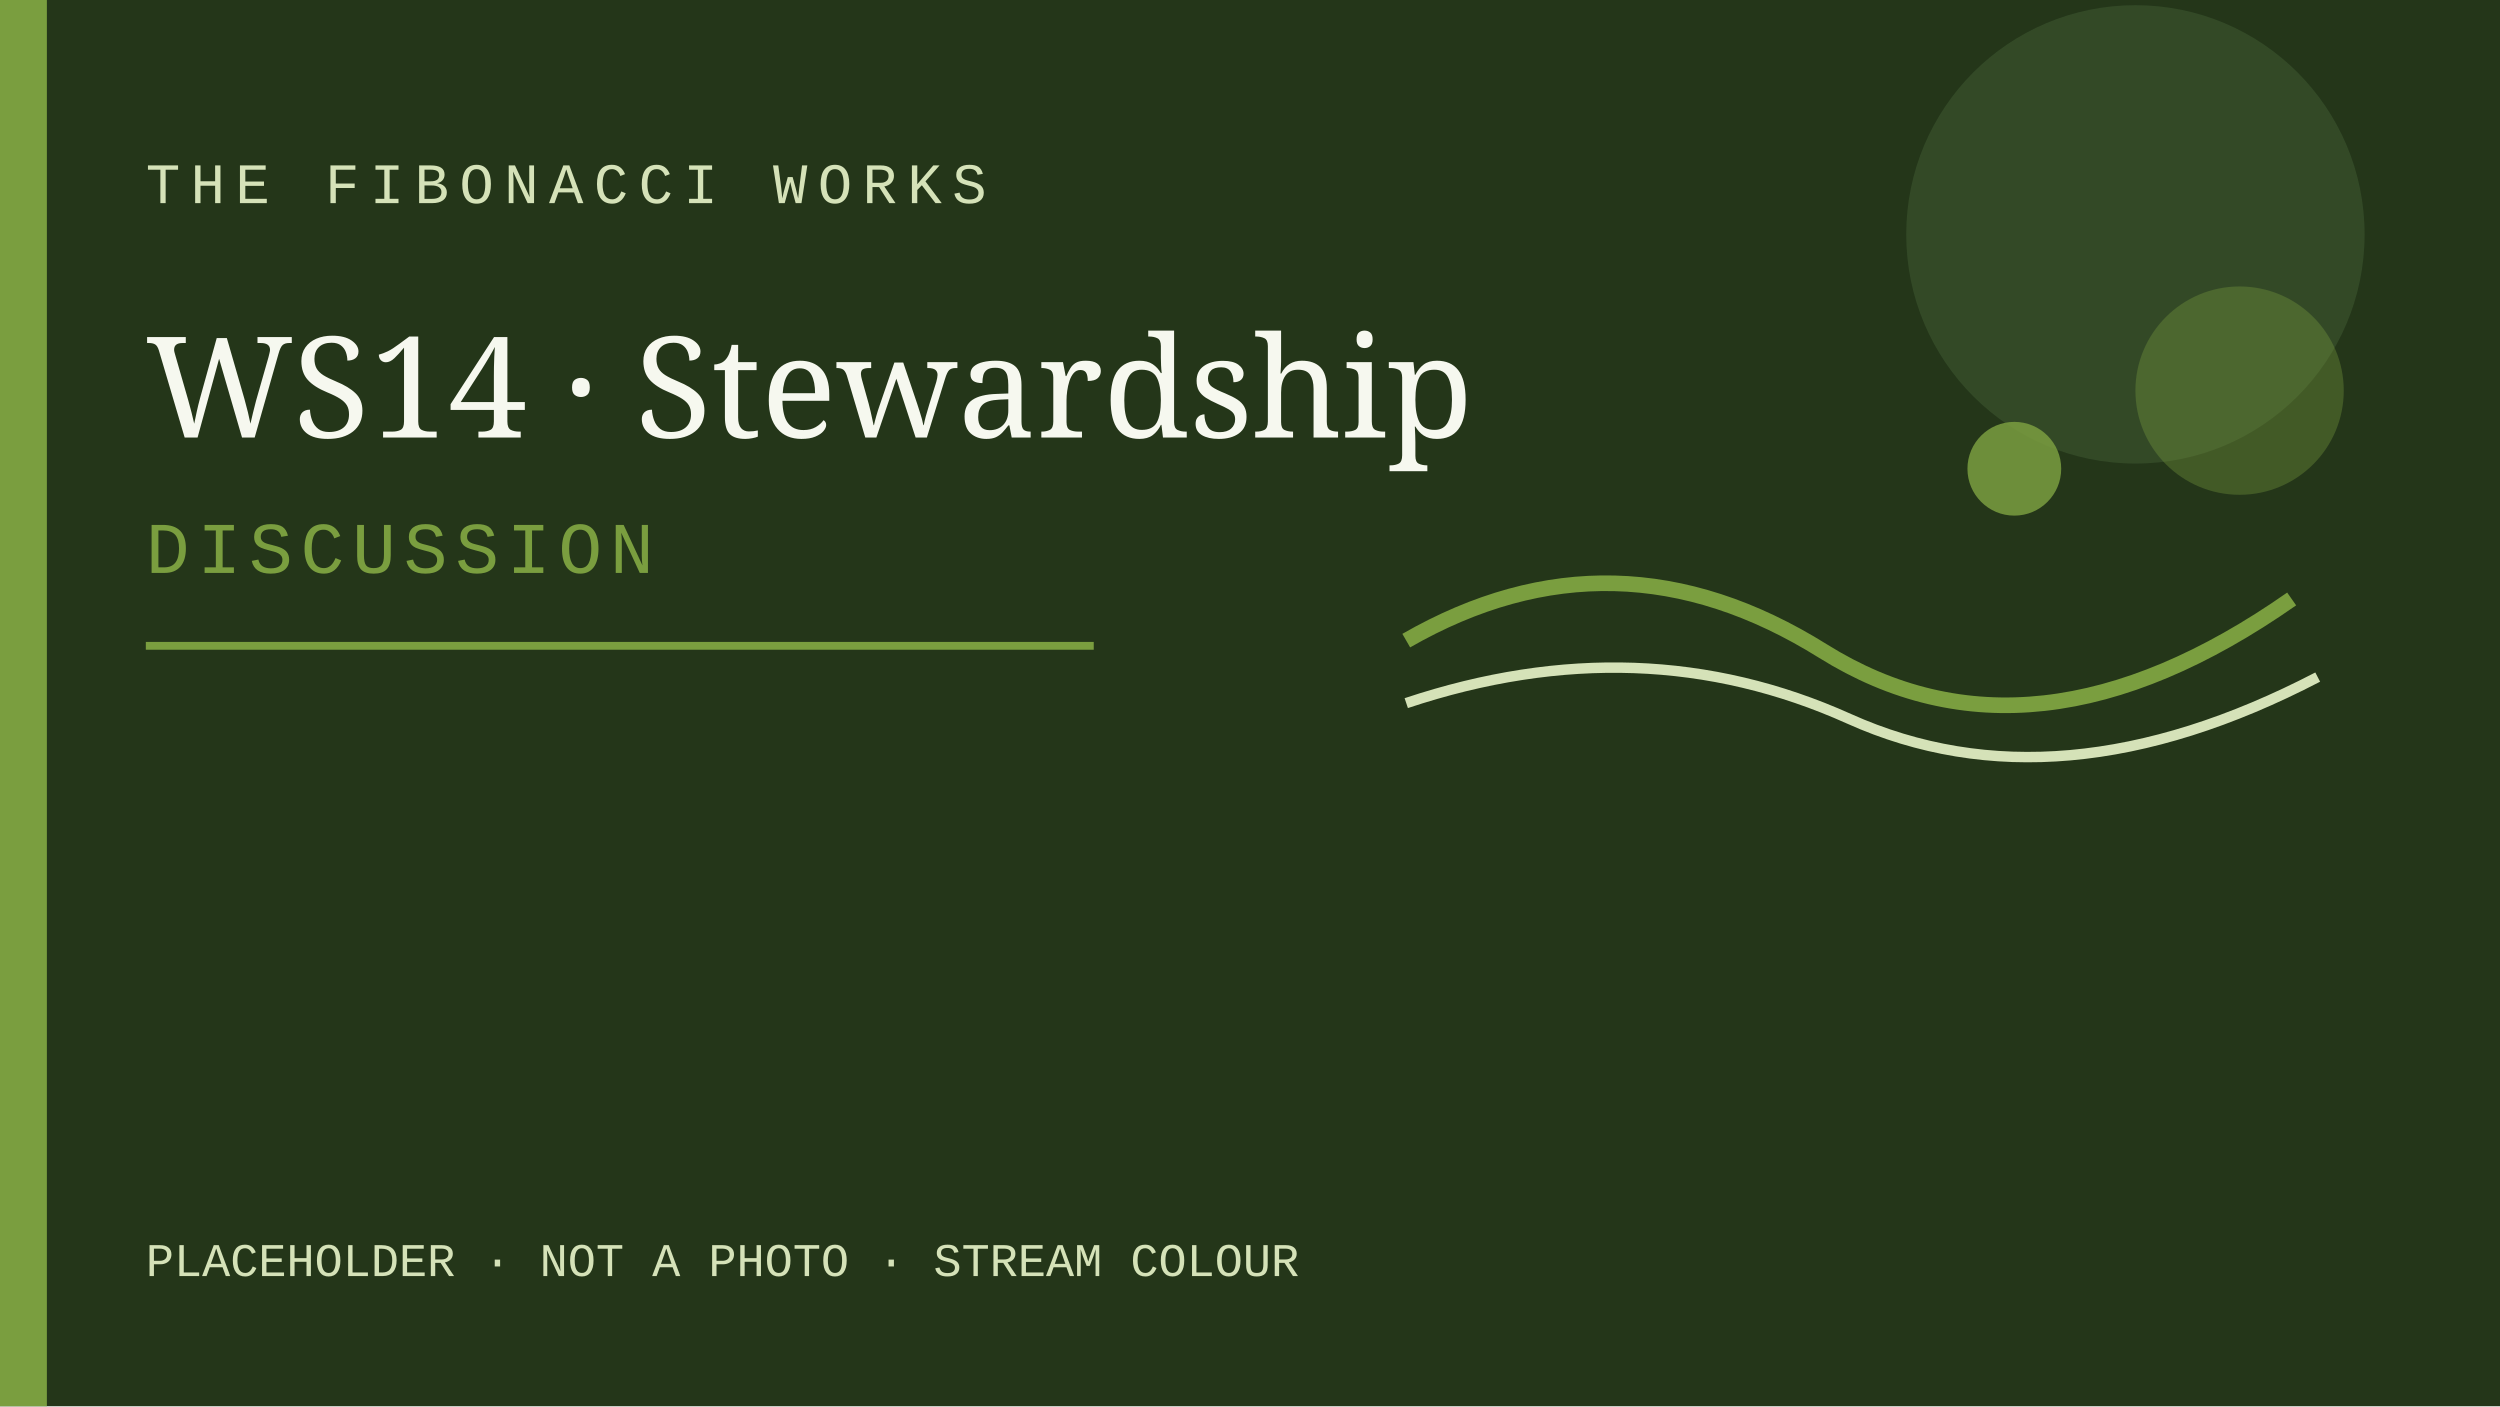
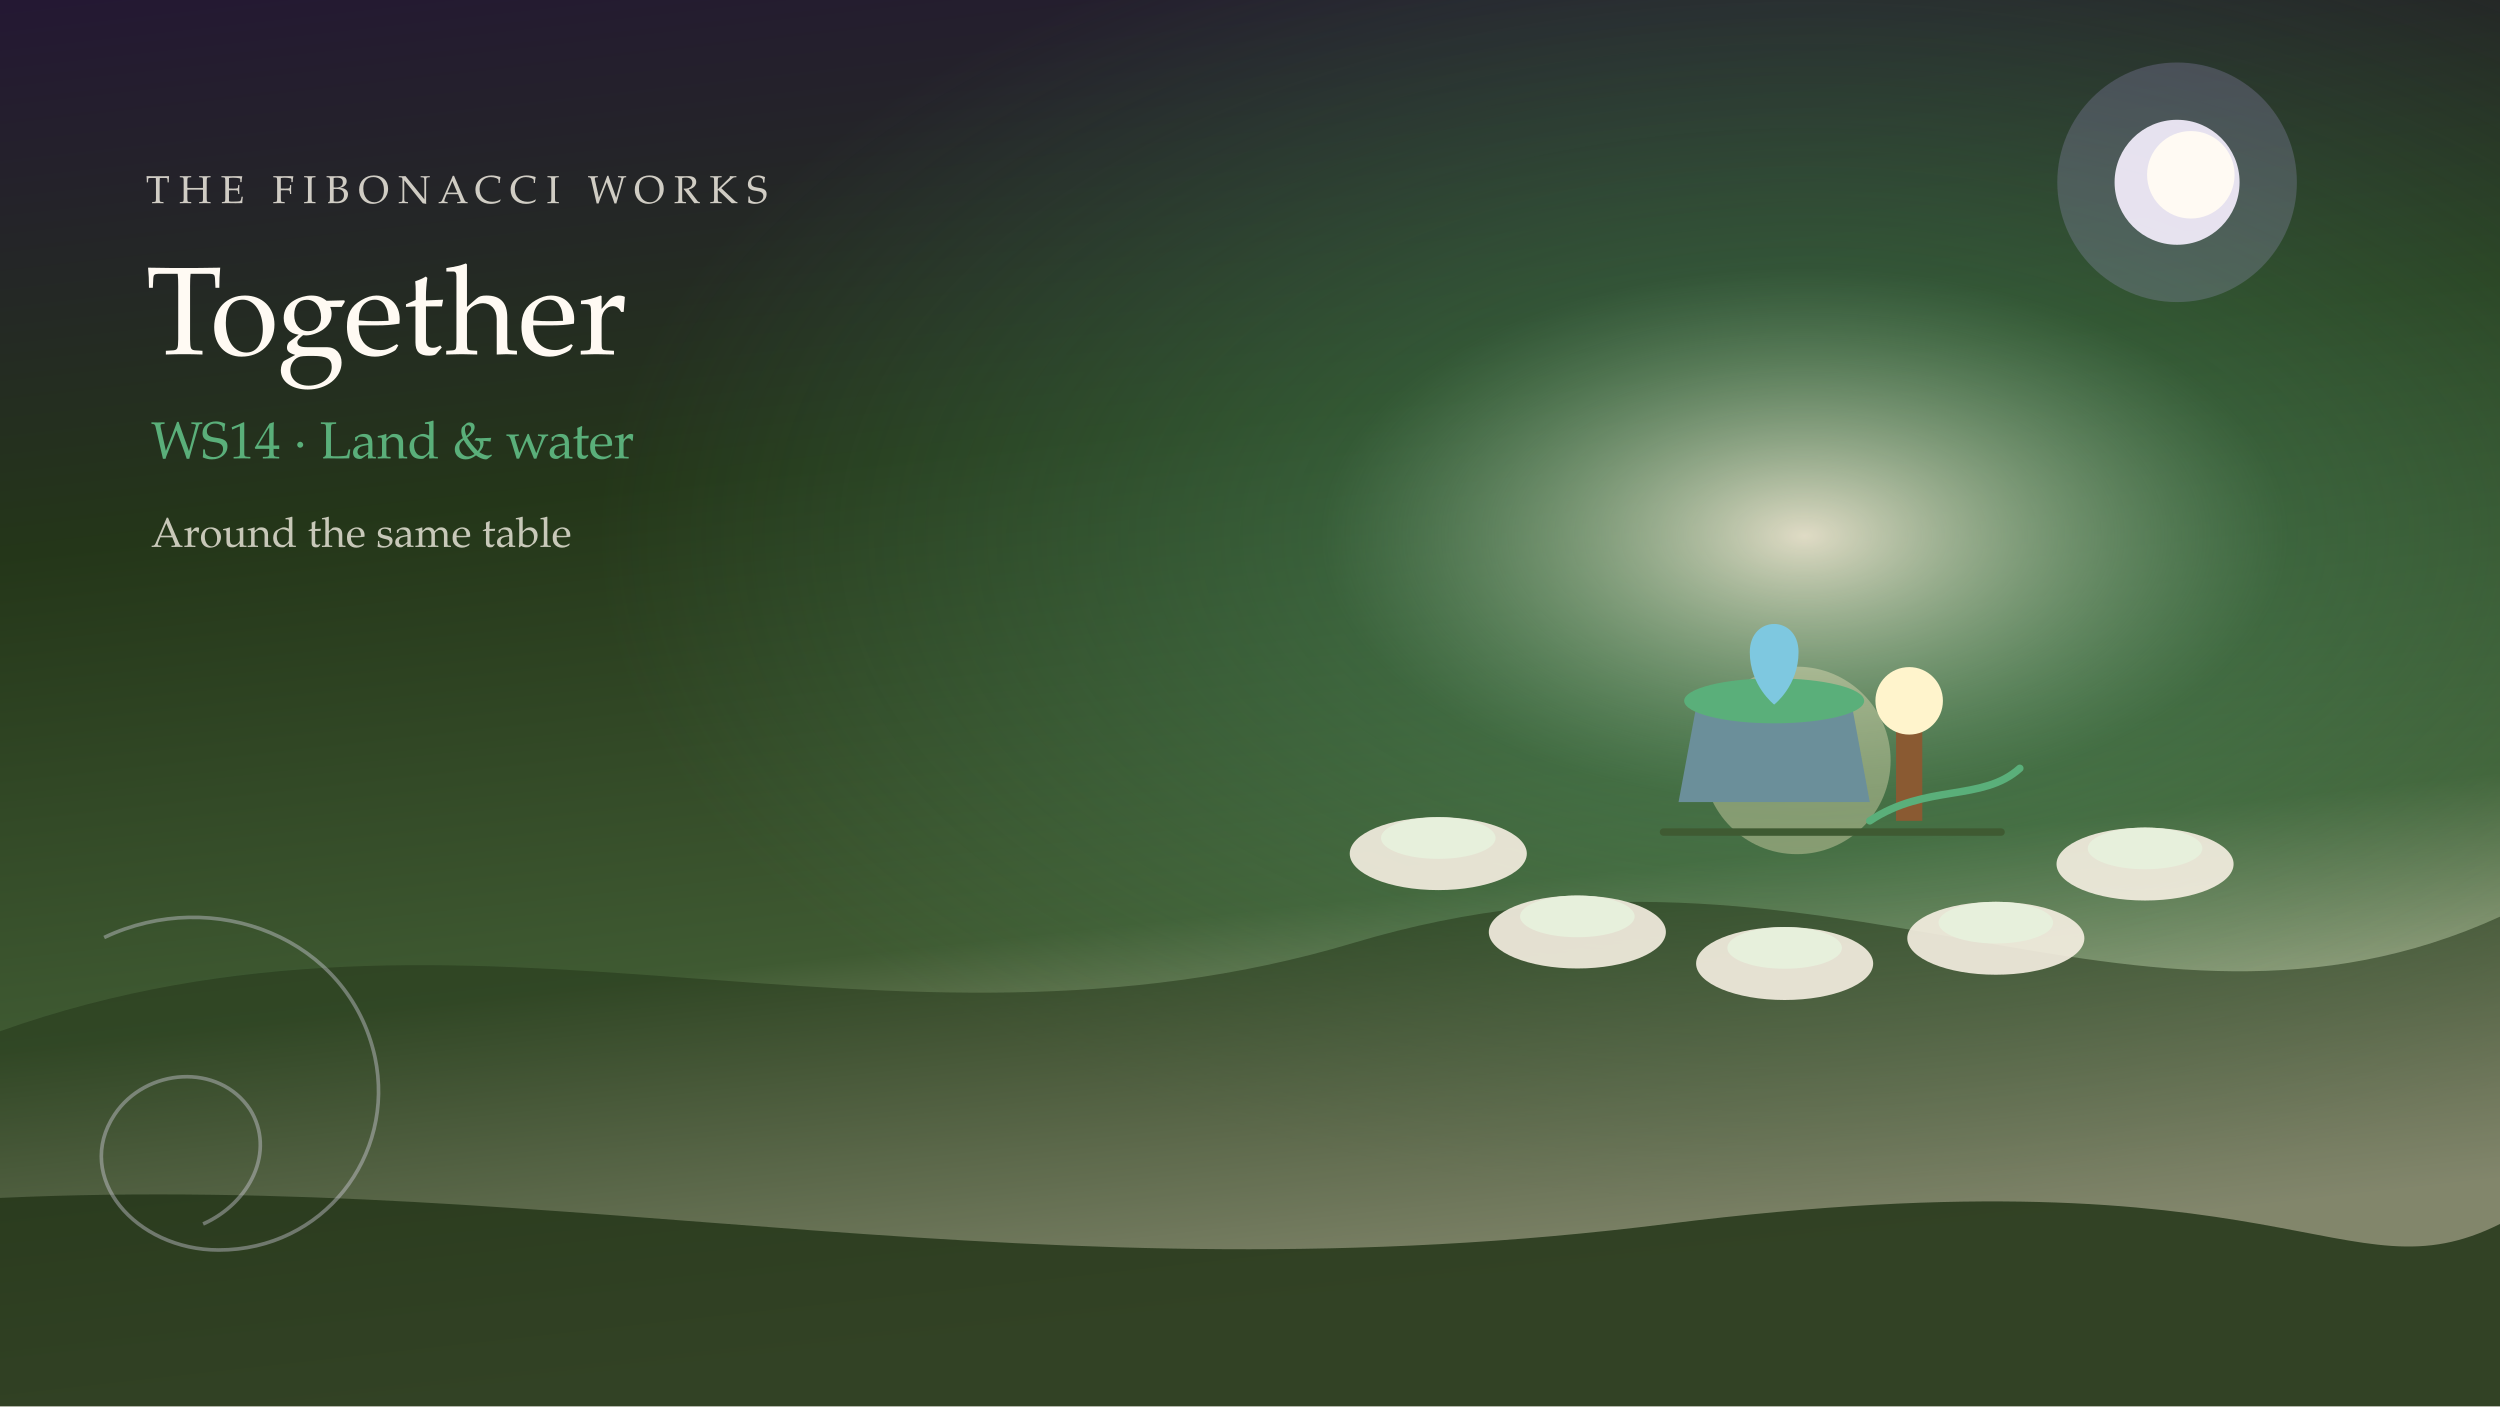
- <svg xmlns="http://www.w3.org/2000/svg" width="960" height="540" viewBox="0 0 960 540" role="img" aria-label="WS14 · Stewardship Discussion">
-   <rect width="960" height="540" fill="#243619" />
-   <rect x="0" y="0" width="18" height="540" fill="#7a9e3f" />
-   <circle cx="820" cy="90" r="88" fill="#3f5a32" opacity="0.55" />
-   <circle cx="860" cy="150" r="40" fill="#7a9e3f" opacity="0.35" />
-   <text x="56" y="78" fill="#d5e2b8" font-family="Courier New, monospace" font-size="22" letter-spacing="4">THE FIBONACCI WORKS</text>
-   <text x="56" y="168" fill="#f6f8ef" font-family="Georgia, serif" font-size="54">WS14 · Stewardship</text>
-   <text x="56" y="220" fill="#7a9e3f" font-family="Courier New, monospace" font-size="28" letter-spacing="3">DISCUSSION</text>
-   <line x1="56" y1="248" x2="420" y2="248" stroke="#7a9e3f" stroke-width="3" />
-   <g transform="translate(460,40)">
-     <path d="M80 206 Q 160 160 240 210 T 420 190" fill="none" stroke="#7a9e3f" stroke-width="6" />
-     <path d="M80 230 Q 170 200 250 236 T 430 220" fill="none" stroke="#d5e2b8" stroke-width="4" />
-     <circle cx="313.5" cy="140" r="18" fill="#7a9e3f" opacity="0.85" />
+ <svg xmlns="http://www.w3.org/2000/svg" width="960" height="540" viewBox="0 0 960 540" role="img" aria-label="WS14 Land &amp; water — Together">
+   <defs>
+     <linearGradient id="sky" x1="0" y1="0" x2="0.2" y2="1">
+       <stop offset="0" stop-color="#241833" />
+       <stop offset="0.38" stop-color="#243619" />
+       <stop offset="0.72" stop-color="#3f5a32" />
+       <stop offset="1" stop-color="#f3e6cf" />
+     </linearGradient>
+     <radialGradient id="lantern" cx="72%" cy="38%" r="48%">
+       <stop offset="0" stop-color="#fff6e2" stop-opacity="0.85" />
+       <stop offset="0.4" stop-color="#5aaf7a" stop-opacity="0.28" />
+       <stop offset="1" stop-color="#5aaf7a" stop-opacity="0" />
+     </radialGradient>
+   </defs>
+   <rect width="960" height="540" fill="url(#sky)" />
+   <rect width="960" height="540" fill="url(#lantern)" />
+   <circle cx="836" cy="70" r="46" fill="#c8b6ff" opacity="0.2" />
+   <circle cx="836" cy="70" r="24" fill="#f7f1ff" opacity="0.9" />
+   <circle cx="841.28" cy="67.12" r="16.8" fill="#fffaf3" />
+   <path d="M0 396 C 180 332, 340 416, 520 362 S 820 416, 960 352 V 540 H 0 Z" fill="#243619" opacity="0.55" />
+   <path d="M0 460 C 220 450, 400 500, 640 470 S 900 500, 960 470 V 540 H 0 Z" fill="#243619" opacity="0.85" />
+   <path d="M78 470 c 18-8 28-28 18-44 -12-18 -40-16 -52 2 -16 24 8 52 40 52 40 0 68-36 60-74 -10-46-62-66-104-46" fill="none" stroke="#efe8ff" stroke-width="1.4" opacity="0.35" />
+   <ellipse cx="823.7" cy="331.8" rx="34" ry="14" fill="#f6efe2" opacity="0.9" />
+   <ellipse cx="823.7" cy="325.8" rx="22" ry="8" fill="#e7f0dc" />
+   <ellipse cx="766.4" cy="360.3" rx="34" ry="14" fill="#f6efe2" opacity="0.9" />
+   <ellipse cx="766.4" cy="354.3" rx="22" ry="8" fill="#e7f0dc" />
+   <ellipse cx="685.3" cy="370.0" rx="34" ry="14" fill="#f6efe2" opacity="0.9" />
+   <ellipse cx="685.3" cy="364.0" rx="22" ry="8" fill="#e7f0dc" />
+   <ellipse cx="605.7" cy="357.9" rx="34" ry="14" fill="#f6efe2" opacity="0.9" />
+   <ellipse cx="605.7" cy="351.9" rx="22" ry="8" fill="#e7f0dc" />
+   <ellipse cx="552.3" cy="327.8" rx="34" ry="14" fill="#f6efe2" opacity="0.9" />
+   <ellipse cx="552.3" cy="321.8" rx="22" ry="8" fill="#e7f0dc" />
+   <circle cx="690" cy="292" r="36" fill="#fff1c9" opacity="0.35" />
+   <g transform="translate(610 200) scale(0.72)">
+     <path d="M48 150 H 150 L 140 96 H 58 Z" fill="#6b8f9a" />
+     <ellipse cx="99" cy="96" rx="48" ry="12" fill="#5aaf7a" />
+     <path d="M86 70 C 86 50 112 50 112 70 C 112 88 99 98 99 98 C 99 98 86 88 86 70 Z" fill="#7ec8e0" />
+     <rect x="164" y="108" width="14" height="52" fill="#8a5a32" />
+     <circle cx="171" cy="96" r="18" fill="#fff4cc" />
+     <path d="M150 160 C 180 140 210 150 230 132" fill="none" stroke="#5aaf7a" stroke-width="4" stroke-linecap="round" />
+     <path d="M40 166 H 220" stroke="#3f5a32" stroke-width="4" stroke-linecap="round" />
  </g>
-   <text x="56" y="490" fill="#d5e2b8" font-family="Courier New, monospace" font-size="18">PLACEHOLDER · NOT A PHOTO · STREAM COLOUR</text>
+   <text x="56" y="78" fill="#f6f1e6" font-family="Georgia, Palatino, serif" font-size="15" letter-spacing="3.5" opacity="0.82">THE FIBONACCI WORKS</text>
+   <text x="56" y="136" fill="#fffaf3" font-family="Georgia, Palatino, serif" font-size="48">Together</text>
+   <text x="58" y="176" fill="#5aaf7a" font-family="Georgia, Palatino, serif" font-size="20">WS14 · Land &amp; water</text>
+   <text x="58" y="210" fill="#f6f1e6" font-family="Georgia, Palatino, serif" font-size="16" opacity="0.78">Around the same table</text>
</svg>
